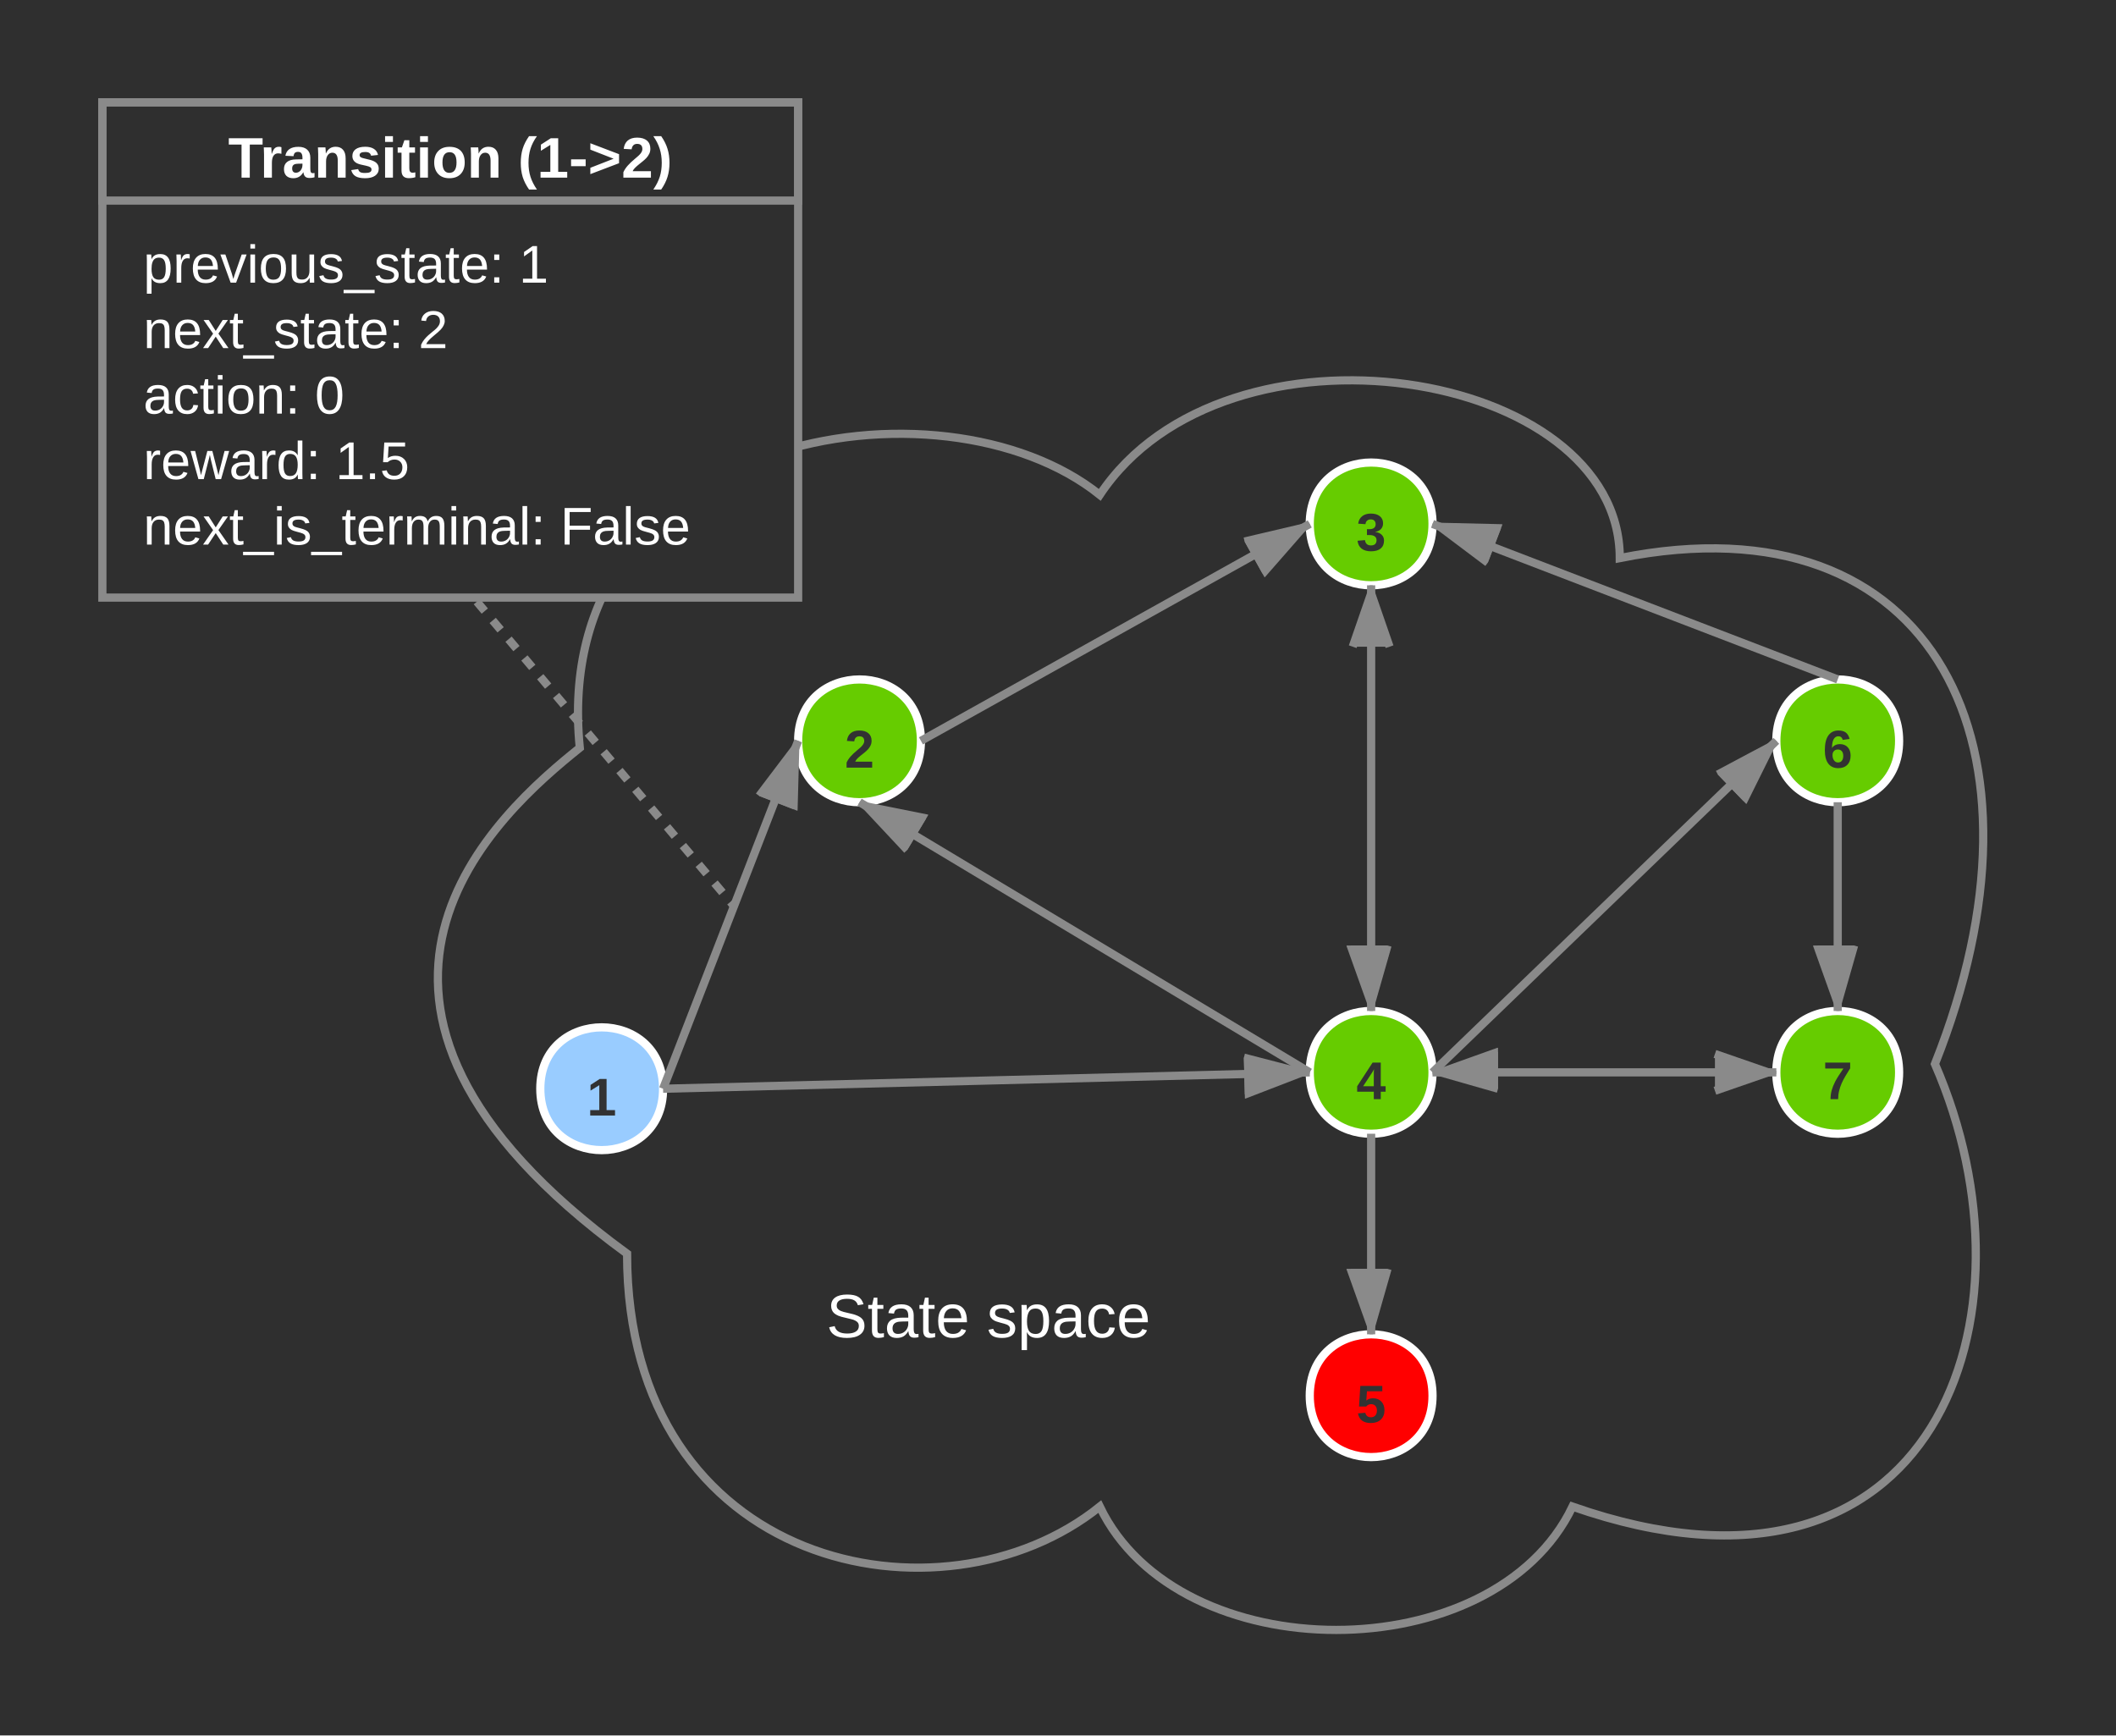
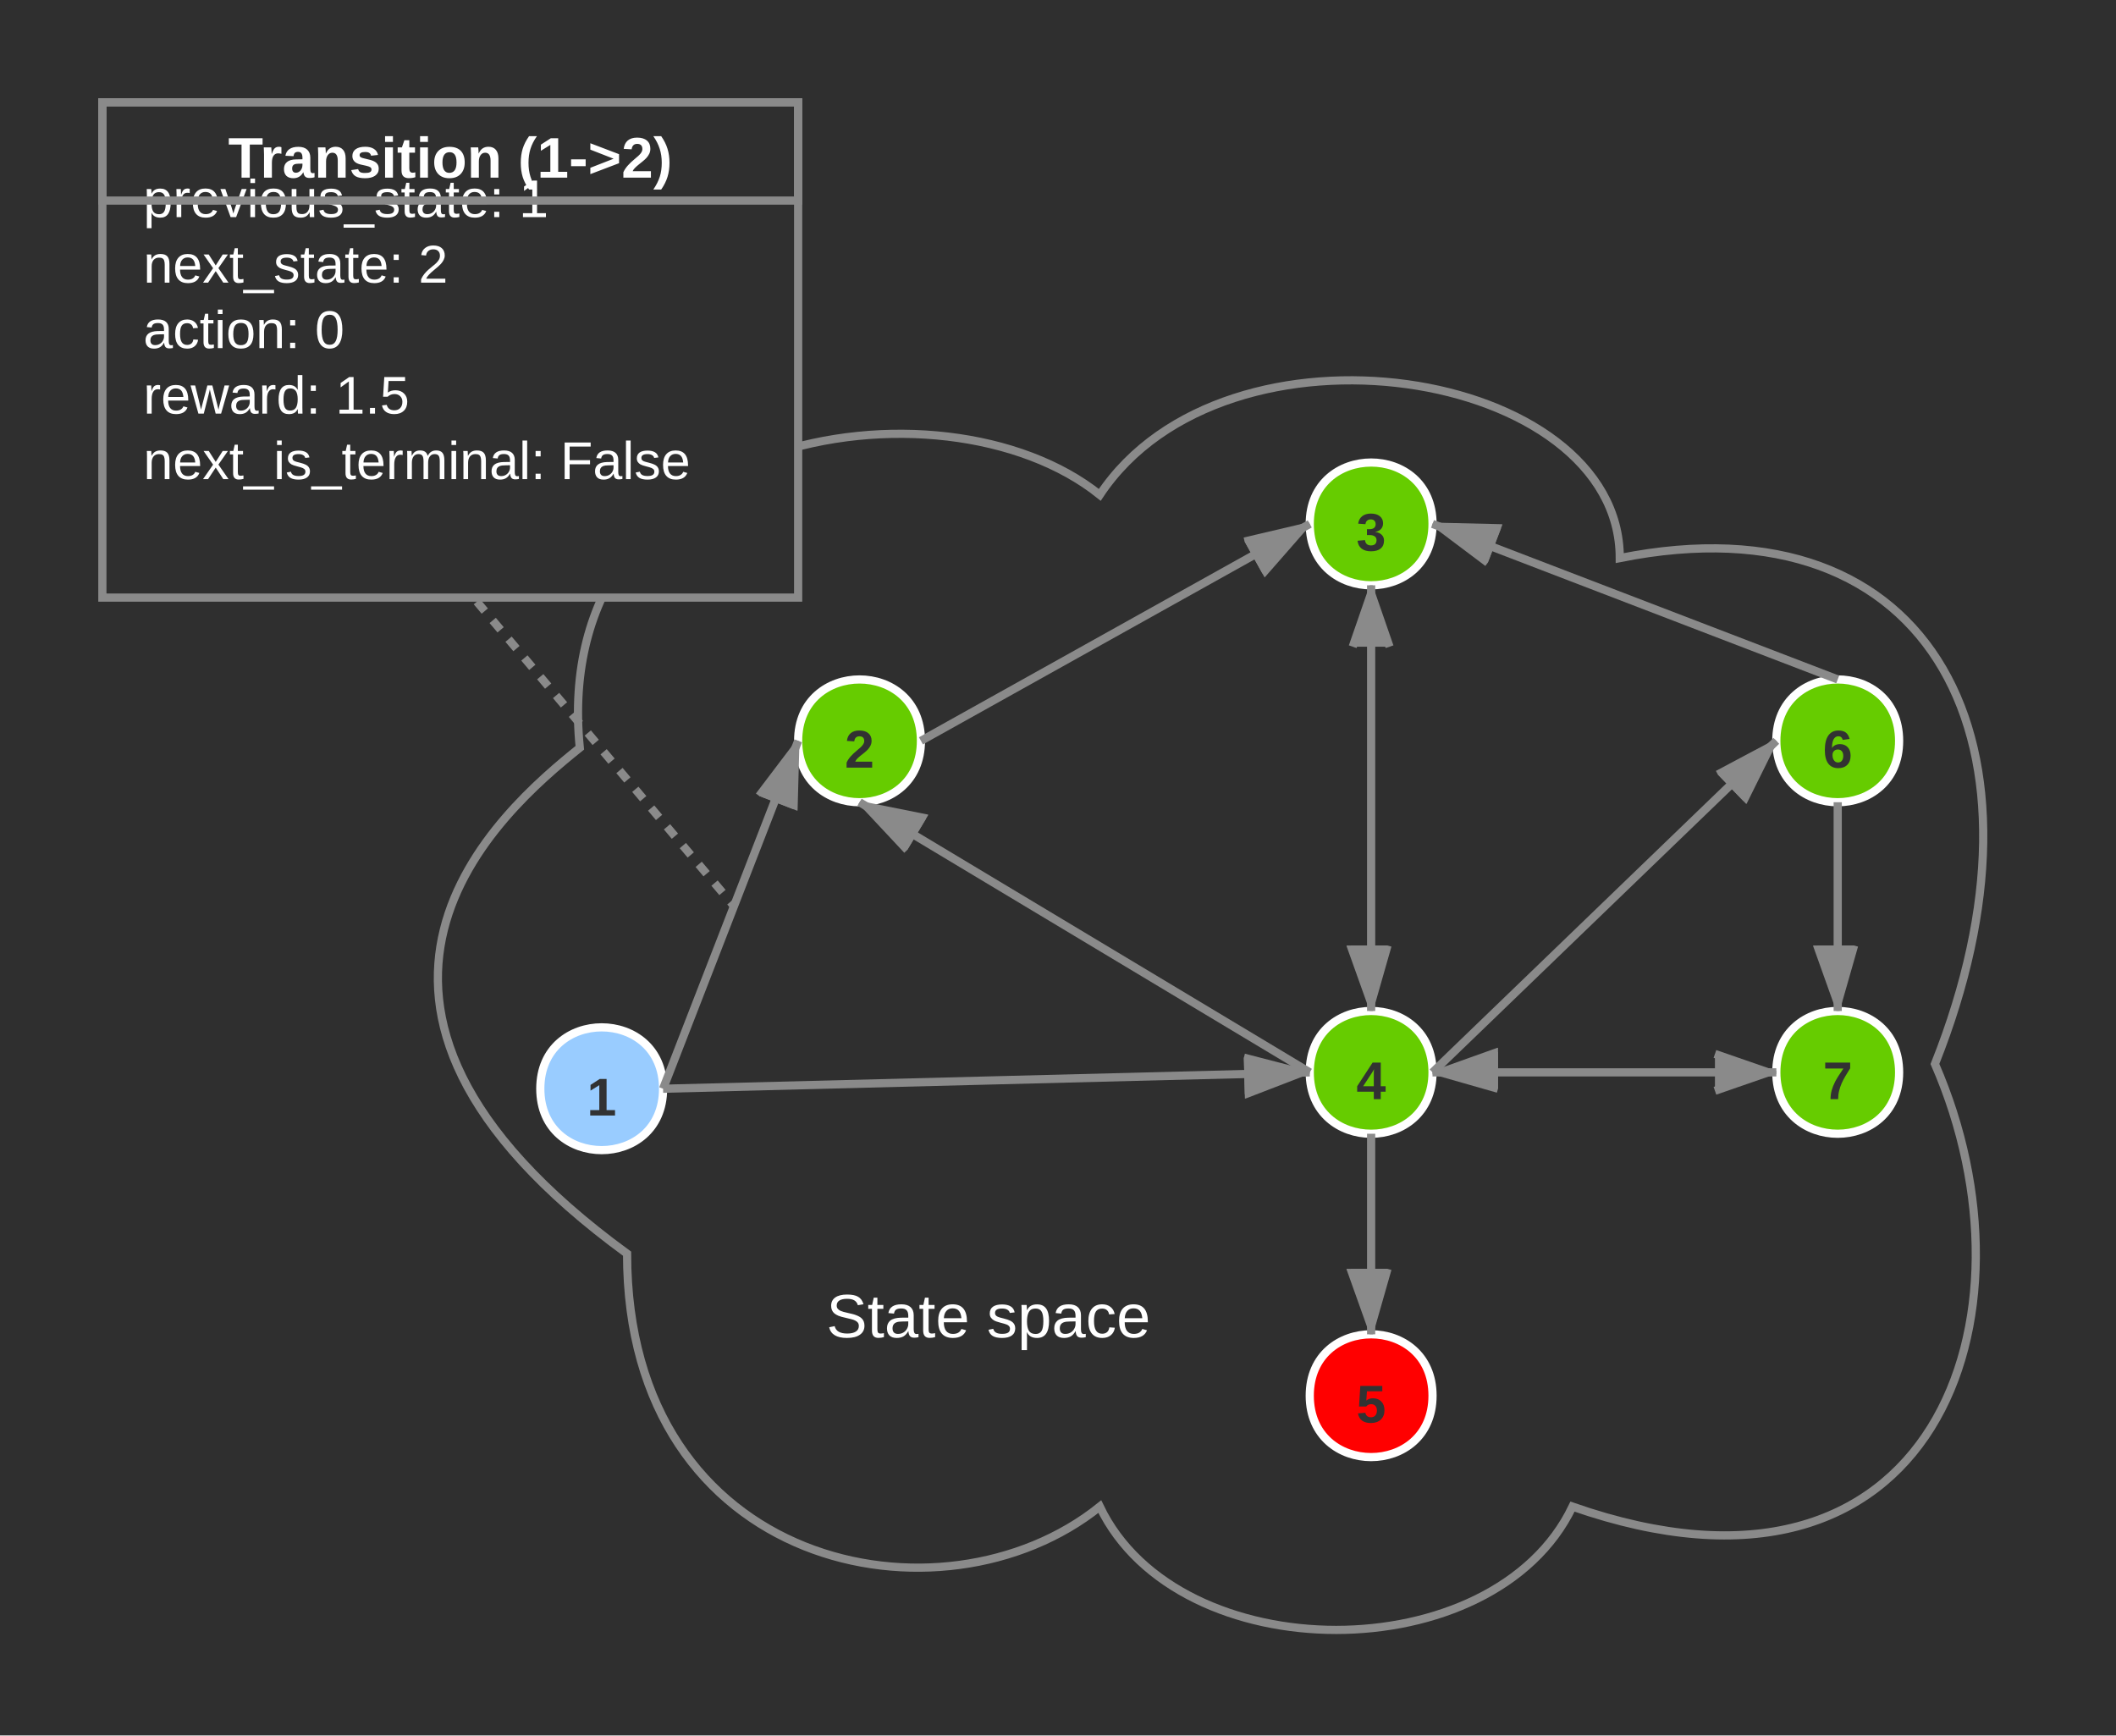
<svg xmlns="http://www.w3.org/2000/svg" id="SvgjsSvg1129" width="517.003" height="424" version="1.1">
  <defs id="SvgjsDefs1130">
-     <marker id="SvgjsMarker1196" markerWidth="16" markerHeight="12" refX="16" refY="6" viewBox="0 0 16 12" orient="auto" markerUnits="userSpaceOnUse" stroke-dasharray="0,0">
-       <path id="SvgjsPath1197" d="M0,2 L14,6 L0,11 L0,2" fill="#8a8a8a" stroke="#8a8a8a" stroke-width="2" />
+     <marker id="SvgjsMarker1196" stroke-dasharray="0 0" markerHeight="12" markerUnits="userSpaceOnUse" markerWidth="16" orient="auto" refX="16" refY="6" viewBox="0 0 16 12">
+       <path id="SvgjsPath1197" fill="#8a8a8a" stroke="#8a8a8a" stroke-width="2" d="M0,2 L14,6 L0,11 L0,2" />
    </marker>
-     <marker id="SvgjsMarker1200" markerWidth="16" markerHeight="12" refX="16" refY="6" viewBox="0 0 16 12" orient="auto" markerUnits="userSpaceOnUse" stroke-dasharray="0,0">
-       <path id="SvgjsPath1201" d="M0,2 L14,6 L0,11 L0,2" fill="#8a8a8a" stroke="#8a8a8a" stroke-width="2" />
+     <marker id="SvgjsMarker1200" stroke-dasharray="0 0" markerHeight="12" markerUnits="userSpaceOnUse" markerWidth="16" orient="auto" refX="16" refY="6" viewBox="0 0 16 12">
+       <path id="SvgjsPath1201" fill="#8a8a8a" stroke="#8a8a8a" stroke-width="2" d="M0,2 L14,6 L0,11 L0,2" />
    </marker>
-     <marker id="SvgjsMarker1204" markerWidth="16" markerHeight="12" refX="0" refY="6" viewBox="0 0 16 12" orient="auto" markerUnits="userSpaceOnUse" stroke-dasharray="0,0">
-       <path id="SvgjsPath1205" d="M15,1.5 L2,6 L15,10.5" fill="#8a8a8a" stroke="#8a8a8a" stroke-width="2" />
+     <marker id="SvgjsMarker1204" stroke-dasharray="0 0" markerHeight="12" markerUnits="userSpaceOnUse" markerWidth="16" orient="auto" refX="0" refY="6" viewBox="0 0 16 12">
+       <path id="SvgjsPath1205" fill="#8a8a8a" stroke="#8a8a8a" stroke-width="2" d="M15,1.5 L2,6 L15,10.5" />
    </marker>
-     <marker id="SvgjsMarker1206" markerWidth="16" markerHeight="12" refX="16" refY="6" viewBox="0 0 16 12" orient="auto" markerUnits="userSpaceOnUse" stroke-dasharray="0,0">
-       <path id="SvgjsPath1207" d="M0,2 L14,6 L0,11 L0,2" fill="#8a8a8a" stroke="#8a8a8a" stroke-width="2" />
+     <marker id="SvgjsMarker1206" stroke-dasharray="0 0" markerHeight="12" markerUnits="userSpaceOnUse" markerWidth="16" orient="auto" refX="16" refY="6" viewBox="0 0 16 12">
+       <path id="SvgjsPath1207" fill="#8a8a8a" stroke="#8a8a8a" stroke-width="2" d="M0,2 L14,6 L0,11 L0,2" />
    </marker>
-     <marker id="SvgjsMarker1210" markerWidth="16" markerHeight="12" refX="16" refY="6" viewBox="0 0 16 12" orient="auto" markerUnits="userSpaceOnUse" stroke-dasharray="0,0">
-       <path id="SvgjsPath1211" d="M0,2 L14,6 L0,11 L0,2" fill="#8a8a8a" stroke="#8a8a8a" stroke-width="2" />
+     <marker id="SvgjsMarker1210" stroke-dasharray="0 0" markerHeight="12" markerUnits="userSpaceOnUse" markerWidth="16" orient="auto" refX="16" refY="6" viewBox="0 0 16 12">
+       <path id="SvgjsPath1211" fill="#8a8a8a" stroke="#8a8a8a" stroke-width="2" d="M0,2 L14,6 L0,11 L0,2" />
    </marker>
-     <marker id="SvgjsMarker1214" markerWidth="16" markerHeight="12" refX="16" refY="6" viewBox="0 0 16 12" orient="auto" markerUnits="userSpaceOnUse" stroke-dasharray="0,0">
-       <path id="SvgjsPath1215" d="M0,2 L14,6 L0,11 L0,2" fill="#8a8a8a" stroke="#8a8a8a" stroke-width="2" />
+     <marker id="SvgjsMarker1214" stroke-dasharray="0 0" markerHeight="12" markerUnits="userSpaceOnUse" markerWidth="16" orient="auto" refX="16" refY="6" viewBox="0 0 16 12">
+       <path id="SvgjsPath1215" fill="#8a8a8a" stroke="#8a8a8a" stroke-width="2" d="M0,2 L14,6 L0,11 L0,2" />
    </marker>
-     <marker id="SvgjsMarker1218" markerWidth="16" markerHeight="12" refX="16" refY="6" viewBox="0 0 16 12" orient="auto" markerUnits="userSpaceOnUse" stroke-dasharray="0,0">
-       <path id="SvgjsPath1219" d="M0,2 L14,6 L0,11 L0,2" fill="#8a8a8a" stroke="#8a8a8a" stroke-width="2" />
+     <marker id="SvgjsMarker1218" stroke-dasharray="0 0" markerHeight="12" markerUnits="userSpaceOnUse" markerWidth="16" orient="auto" refX="16" refY="6" viewBox="0 0 16 12">
+       <path id="SvgjsPath1219" fill="#8a8a8a" stroke="#8a8a8a" stroke-width="2" d="M0,2 L14,6 L0,11 L0,2" />
    </marker>
-     <marker id="SvgjsMarker1222" markerWidth="16" markerHeight="12" refX="0" refY="6" viewBox="0 0 16 12" orient="auto" markerUnits="userSpaceOnUse" stroke-dasharray="0,0">
-       <path id="SvgjsPath1223" d="M15,1.5 L2,6 L15,10.5" fill="#8a8a8a" stroke="#8a8a8a" stroke-width="2" />
+     <marker id="SvgjsMarker1222" stroke-dasharray="0 0" markerHeight="12" markerUnits="userSpaceOnUse" markerWidth="16" orient="auto" refX="0" refY="6" viewBox="0 0 16 12">
+       <path id="SvgjsPath1223" fill="#8a8a8a" stroke="#8a8a8a" stroke-width="2" d="M15,1.5 L2,6 L15,10.5" />
    </marker>
-     <marker id="SvgjsMarker1224" markerWidth="16" markerHeight="12" refX="16" refY="6" viewBox="0 0 16 12" orient="auto" markerUnits="userSpaceOnUse" stroke-dasharray="0,0">
-       <path id="SvgjsPath1225" d="M0,2 L14,6 L0,11 L0,2" fill="#8a8a8a" stroke="#8a8a8a" stroke-width="2" />
+     <marker id="SvgjsMarker1224" stroke-dasharray="0 0" markerHeight="12" markerUnits="userSpaceOnUse" markerWidth="16" orient="auto" refX="16" refY="6" viewBox="0 0 16 12">
+       <path id="SvgjsPath1225" fill="#8a8a8a" stroke="#8a8a8a" stroke-width="2" d="M0,2 L14,6 L0,11 L0,2" />
    </marker>
-     <marker id="SvgjsMarker1228" markerWidth="16" markerHeight="12" refX="16" refY="6" viewBox="0 0 16 12" orient="auto" markerUnits="userSpaceOnUse" stroke-dasharray="0,0">
-       <path id="SvgjsPath1229" d="M0,2 L14,6 L0,11 L0,2" fill="#8a8a8a" stroke="#8a8a8a" stroke-width="2" />
+     <marker id="SvgjsMarker1228" stroke-dasharray="0 0" markerHeight="12" markerUnits="userSpaceOnUse" markerWidth="16" orient="auto" refX="16" refY="6" viewBox="0 0 16 12">
+       <path id="SvgjsPath1229" fill="#8a8a8a" stroke="#8a8a8a" stroke-width="2" d="M0,2 L14,6 L0,11 L0,2" />
    </marker>
-     <marker id="SvgjsMarker1234" markerWidth="16" markerHeight="12" refX="16" refY="6" viewBox="0 0 16 12" orient="auto" markerUnits="userSpaceOnUse" stroke-dasharray="0,0">
-       <path id="SvgjsPath1235" d="M0,2 L14,6 L0,11 L0,2" fill="#8a8a8a" stroke="#8a8a8a" stroke-width="2" />
+     <marker id="SvgjsMarker1234" stroke-dasharray="0 0" markerHeight="12" markerUnits="userSpaceOnUse" markerWidth="16" orient="auto" refX="16" refY="6" viewBox="0 0 16 12">
+       <path id="SvgjsPath1235" fill="#8a8a8a" stroke="#8a8a8a" stroke-width="2" d="M0,2 L14,6 L0,11 L0,2" />
    </marker>
-     <marker id="SvgjsMarker1238" markerWidth="16" markerHeight="12" refX="16" refY="6" viewBox="0 0 16 12" orient="auto" markerUnits="userSpaceOnUse" stroke-dasharray="0,0">
-       <path id="SvgjsPath1239" d="M0,2 L14,6 L0,11 L0,2" fill="#8a8a8a" stroke="#8a8a8a" stroke-width="2" />
+     <marker id="SvgjsMarker1238" stroke-dasharray="0 0" markerHeight="12" markerUnits="userSpaceOnUse" markerWidth="16" orient="auto" refX="16" refY="6" viewBox="0 0 16 12">
+       <path id="SvgjsPath1239" fill="#8a8a8a" stroke="#8a8a8a" stroke-width="2" d="M0,2 L14,6 L0,11 L0,2" />
    </marker>
  </defs>
  <rect id="SvgjsRect1131" width="517.003" height="424" fill="#2f2f2f" />
  <g id="SvgjsG1132" transform="translate(107.0114,90.00569)">
-     <path id="SvgjsPath1133" d="M 46.2 216.3C -38.5 154.5 15.4 108.15 34.65 92.7C 26.95 15.45 123.2 0 161.7 30.9C 192.5 -15.45 288.75 0 288.75 46.35C 365.75 30.9 396.55 92.7 365.75 169.95C 392.7 231.75 365.75 309 277.2 278.1C 257.95 318.27 180.95 318.27 161.7 278.1C 123.2 309 46.2 293.55 46.2 216.3Z" stroke="rgba(138,138,138,1)" stroke-width="2" fill="none" />
-     <g id="SvgjsG1134">
-       <text id="SvgjsText1135" font-family="微软雅黑" text-anchor="middle" font-size="13px" width="365px" fill="#323232" font-weight="400" align="middle" anchor="middle" family="微软雅黑" size="13px" weight="400" font-style="" opacity="1" y="145.05" transform="rotate(0)" />
-     </g>
+     <path id="SvgjsPath1133" fill="none" stroke="rgba(138,138,138,1)" stroke-width="2" d="M 46.2 216.3C -38.5 154.5 15.4 108.15 34.65 92.7C 26.95 15.45 123.2 0 161.7 30.9C 192.5 -15.45 288.75 0 288.75 46.35C 365.75 30.9 396.55 92.7 365.75 169.95C 392.7 231.75 365.75 309 277.2 278.1C 257.95 318.27 180.95 318.27 161.7 278.1C 123.2 309 46.2 293.55 46.2 216.3Z" />
  </g>
  <g id="SvgjsG1136" transform="translate(25.01138,25.00569)">
-     <path id="SvgjsPath1137" d="M 0 0L 170 0L 170 121L 0 121Z" stroke="rgba(138,138,138,1)" stroke-width="2" fill-opacity="1" fill="#2f2f2f" />
+     <path id="SvgjsPath1137" fill="#2f2f2f" fill-opacity="1" stroke="rgba(138,138,138,1)" stroke-width="2" d="M 0 0L 170 0L 170 121L 0 121Z" />
    <g id="SvgjsG1138">
-       <text id="SvgjsText1139" font-family="Arial" text-anchor="start" font-size="13px" width="150px" fill="#ffffff" font-weight="400" align="middle" anchor="start" family="Arial" size="13px" weight="400" font-style="" opacity="1" y="12.05" transform="rotate(0)">
-         <tspan id="SvgjsTspan1140" dy="16" x="10">
-           <tspan id="SvgjsTspan1141" style="text-decoration:;"> </tspan>
+       <text id="SvgjsText1139" width="150" y="12.05" fill="#fff" align="middle" anchor="start" family="Arial" font-family="Arial" font-size="13" font-weight="400" opacity="1" size="13" text-anchor="start" transform="rotate(0)" weight="400">
+         <tspan id="SvgjsTspan1142" x="10" dy="16">
+           <tspan id="SvgjsTspan1143">previous_state: 1</tspan>
        </tspan>
-         <tspan id="SvgjsTspan1142" dy="16" x="10">
-           <tspan id="SvgjsTspan1143" style="text-decoration:;">previous_state: 1</tspan>
+         <tspan id="SvgjsTspan1144" x="10" dy="16">
+           <tspan id="SvgjsTspan1145">next_state: 2</tspan>
        </tspan>
-         <tspan id="SvgjsTspan1144" dy="16" x="10">
-           <tspan id="SvgjsTspan1145" style="text-decoration:;">next_state: 2</tspan>
+         <tspan id="SvgjsTspan1146" x="10" dy="16">
+           <tspan id="SvgjsTspan1147">action: 0</tspan>
        </tspan>
-         <tspan id="SvgjsTspan1146" dy="16" x="10">
-           <tspan id="SvgjsTspan1147" style="text-decoration:;">action: 0</tspan>
+         <tspan id="SvgjsTspan1148" x="10" dy="16">
+           <tspan id="SvgjsTspan1149">reward: 1.5</tspan>
        </tspan>
-         <tspan id="SvgjsTspan1148" dy="16" x="10">
-           <tspan id="SvgjsTspan1149" style="text-decoration:;">reward: 1.5</tspan>
-         </tspan>
-         <tspan id="SvgjsTspan1150" dy="16" x="10">
-           <tspan id="SvgjsTspan1151" style="text-decoration:;">next_is_terminal: False</tspan>
+         <tspan id="SvgjsTspan1150" x="10" dy="16">
+           <tspan id="SvgjsTspan1151">next_is_terminal: False</tspan>
        </tspan>
      </text>
    </g>
  </g>
  <g id="SvgjsG1152" transform="translate(132.0114,251.0057)">
-     <path id="SvgjsPath1153" d="M 0 15C 0 -5 30 -5 30 15C 30 35 0 35 0 15Z" stroke="rgba(255,255,255,1)" stroke-width="2" fill-opacity="1" fill="#99ccff" />
+     <path id="SvgjsPath1153" fill="#9cf" fill-opacity="1" stroke="rgba(255,255,255,1)" stroke-width="2" d="M 0 15C 0 -5 30 -5 30 15C 30 35 0 35 0 15Z" />
    <g id="SvgjsG1154">
-       <text id="SvgjsText1155" font-family="Arial" text-anchor="middle" font-size="13px" width="10px" fill="#323232" font-weight="700" align="middle" anchor="middle" family="Arial" size="13px" weight="700" font-style="" opacity="1" y="5.55" transform="rotate(0)">
-         <tspan id="SvgjsTspan1156" dy="16" x="15">
-           <tspan id="SvgjsTspan1157" style="text-decoration:;">1</tspan>
+       <text id="SvgjsText1155" width="10" y="5.55" fill="#323232" align="middle" anchor="middle" family="Arial" font-family="Arial" font-size="13" font-weight="700" opacity="1" size="13" text-anchor="middle" transform="rotate(0)" weight="700">
+         <tspan id="SvgjsTspan1156" x="15" dy="16">
+           <tspan id="SvgjsTspan1157">1</tspan>
        </tspan>
      </text>
    </g>
  </g>
  <g id="SvgjsG1158" transform="translate(195.0114,166.0057)">
-     <path id="SvgjsPath1159" d="M 0 15C 0 -5 30 -5 30 15C 30 35 0 35 0 15Z" stroke="rgba(255,255,255,1)" stroke-width="2" fill-opacity="1" fill="#66cc00" />
+     <path id="SvgjsPath1159" fill="#6c0" fill-opacity="1" stroke="rgba(255,255,255,1)" stroke-width="2" d="M 0 15C 0 -5 30 -5 30 15C 30 35 0 35 0 15Z" />
    <g id="SvgjsG1160">
-       <text id="SvgjsText1161" font-family="Arial" text-anchor="middle" font-size="13px" width="10px" fill="#323232" font-weight="700" align="middle" anchor="middle" family="Arial" size="13px" weight="700" font-style="" opacity="1" y="5.55" transform="rotate(0)">
-         <tspan id="SvgjsTspan1162" dy="16" x="15">
-           <tspan id="SvgjsTspan1163" style="text-decoration:;">2</tspan>
+       <text id="SvgjsText1161" width="10" y="5.55" fill="#323232" align="middle" anchor="middle" family="Arial" font-family="Arial" font-size="13" font-weight="700" opacity="1" size="13" text-anchor="middle" transform="rotate(0)" weight="700">
+         <tspan id="SvgjsTspan1162" x="15" dy="16">
+           <tspan id="SvgjsTspan1163">2</tspan>
        </tspan>
      </text>
    </g>
  </g>
  <g id="SvgjsG1164" transform="translate(320.0114,326.0057)">
-     <path id="SvgjsPath1165" d="M 0 15C 0 -5 30 -5 30 15C 30 35 0 35 0 15Z" stroke="rgba(255,255,255,1)" stroke-width="2" fill-opacity="1" fill="#ff0000" />
+     <path id="SvgjsPath1165" fill="red" fill-opacity="1" stroke="rgba(255,255,255,1)" stroke-width="2" d="M 0 15C 0 -5 30 -5 30 15C 30 35 0 35 0 15Z" />
    <g id="SvgjsG1166">
-       <text id="SvgjsText1167" font-family="Arial" text-anchor="middle" font-size="13px" width="10px" fill="#323232" font-weight="700" align="middle" anchor="middle" family="Arial" size="13px" weight="700" font-style="" opacity="1" y="5.55" transform="rotate(0)">
-         <tspan id="SvgjsTspan1168" dy="16" x="15">
-           <tspan id="SvgjsTspan1169" style="text-decoration:;">5</tspan>
+       <text id="SvgjsText1167" width="10" y="5.55" fill="#323232" align="middle" anchor="middle" family="Arial" font-family="Arial" font-size="13" font-weight="700" opacity="1" size="13" text-anchor="middle" transform="rotate(0)" weight="700">
+         <tspan id="SvgjsTspan1168" x="15" dy="16">
+           <tspan id="SvgjsTspan1169">5</tspan>
        </tspan>
      </text>
    </g>
  </g>
  <g id="SvgjsG1170" transform="translate(320.0114,113.0057)">
-     <path id="SvgjsPath1171" d="M 0 15C 0 -5 30 -5 30 15C 30 35 0 35 0 15Z" stroke="rgba(255,255,255,1)" stroke-width="2" fill-opacity="1" fill="#66cc00" />
+     <path id="SvgjsPath1171" fill="#6c0" fill-opacity="1" stroke="rgba(255,255,255,1)" stroke-width="2" d="M 0 15C 0 -5 30 -5 30 15C 30 35 0 35 0 15Z" />
    <g id="SvgjsG1172">
-       <text id="SvgjsText1173" font-family="Arial" text-anchor="middle" font-size="13px" width="10px" fill="#323232" font-weight="700" align="middle" anchor="middle" family="Arial" size="13px" weight="700" font-style="" opacity="1" y="5.55" transform="rotate(0)">
-         <tspan id="SvgjsTspan1174" dy="16" x="15">
-           <tspan id="SvgjsTspan1175" style="text-decoration:;">3</tspan>
+       <text id="SvgjsText1173" width="10" y="5.55" fill="#323232" align="middle" anchor="middle" family="Arial" font-family="Arial" font-size="13" font-weight="700" opacity="1" size="13" text-anchor="middle" transform="rotate(0)" weight="700">
+         <tspan id="SvgjsTspan1174" x="15" dy="16">
+           <tspan id="SvgjsTspan1175">3</tspan>
        </tspan>
      </text>
    </g>
  </g>
  <g id="SvgjsG1176" transform="translate(320.0114,247.0057)">
-     <path id="SvgjsPath1177" d="M 0 15C 0 -5 30 -5 30 15C 30 35 0 35 0 15Z" stroke="rgba(255,255,255,1)" stroke-width="2" fill-opacity="1" fill="#66cc00" />
+     <path id="SvgjsPath1177" fill="#6c0" fill-opacity="1" stroke="rgba(255,255,255,1)" stroke-width="2" d="M 0 15C 0 -5 30 -5 30 15C 30 35 0 35 0 15Z" />
    <g id="SvgjsG1178">
-       <text id="SvgjsText1179" font-family="Arial" text-anchor="middle" font-size="13px" width="10px" fill="#323232" font-weight="700" align="middle" anchor="middle" family="Arial" size="13px" weight="700" font-style="" opacity="1" y="5.55" transform="rotate(0)">
-         <tspan id="SvgjsTspan1180" dy="16" x="15">
-           <tspan id="SvgjsTspan1181" style="text-decoration:;">4</tspan>
+       <text id="SvgjsText1179" width="10" y="5.55" fill="#323232" align="middle" anchor="middle" family="Arial" font-family="Arial" font-size="13" font-weight="700" opacity="1" size="13" text-anchor="middle" transform="rotate(0)" weight="700">
+         <tspan id="SvgjsTspan1180" x="15" dy="16">
+           <tspan id="SvgjsTspan1181">4</tspan>
        </tspan>
      </text>
    </g>
  </g>
  <g id="SvgjsG1182" transform="translate(434.0114,166.0057)">
-     <path id="SvgjsPath1183" d="M 0 15C 0 -5 30 -5 30 15C 30 35 0 35 0 15Z" stroke="rgba(255,255,255,1)" stroke-width="2" fill-opacity="1" fill="#66cc00" />
+     <path id="SvgjsPath1183" fill="#6c0" fill-opacity="1" stroke="rgba(255,255,255,1)" stroke-width="2" d="M 0 15C 0 -5 30 -5 30 15C 30 35 0 35 0 15Z" />
    <g id="SvgjsG1184">
-       <text id="SvgjsText1185" font-family="Arial" text-anchor="middle" font-size="13px" width="10px" fill="#323232" font-weight="700" align="middle" anchor="middle" family="Arial" size="13px" weight="700" font-style="" opacity="1" y="5.55" transform="rotate(0)">
-         <tspan id="SvgjsTspan1186" dy="16" x="15">
-           <tspan id="SvgjsTspan1187" style="text-decoration:;">6</tspan>
+       <text id="SvgjsText1185" width="10" y="5.55" fill="#323232" align="middle" anchor="middle" family="Arial" font-family="Arial" font-size="13" font-weight="700" opacity="1" size="13" text-anchor="middle" transform="rotate(0)" weight="700">
+         <tspan id="SvgjsTspan1186" x="15" dy="16">
+           <tspan id="SvgjsTspan1187">6</tspan>
        </tspan>
      </text>
    </g>
  </g>
  <g id="SvgjsG1188" transform="translate(434.0114,247.0057)">
-     <path id="SvgjsPath1189" d="M 0 15C 0 -5 30 -5 30 15C 30 35 0 35 0 15Z" stroke="rgba(255,255,255,1)" stroke-width="2" fill-opacity="1" fill="#66cc00" />
+     <path id="SvgjsPath1189" fill="#6c0" fill-opacity="1" stroke="rgba(255,255,255,1)" stroke-width="2" d="M 0 15C 0 -5 30 -5 30 15C 30 35 0 35 0 15Z" />
    <g id="SvgjsG1190">
-       <text id="SvgjsText1191" font-family="Arial" text-anchor="middle" font-size="13px" width="10px" fill="#323232" font-weight="700" align="middle" anchor="middle" family="Arial" size="13px" weight="700" font-style="" opacity="1" y="5.55" transform="rotate(0)">
-         <tspan id="SvgjsTspan1192" dy="16" x="15">
-           <tspan id="SvgjsTspan1193" style="text-decoration:;">7</tspan>
+       <text id="SvgjsText1191" width="10" y="5.55" fill="#323232" align="middle" anchor="middle" family="Arial" font-family="Arial" font-size="13" font-weight="700" opacity="1" size="13" text-anchor="middle" transform="rotate(0)" weight="700">
+         <tspan id="SvgjsTspan1192" x="15" dy="16">
+           <tspan id="SvgjsTspan1193">7</tspan>
        </tspan>
      </text>
    </g>
  </g>
  <g id="SvgjsG1194">
-     <path id="SvgjsPath1195" d="M162.011 266.006L195.011 181.006" stroke="#8a8a8a" stroke-width="2" fill="none" marker-end="url(#SvgjsMarker1196)" />
+     <path id="SvgjsPath1195" fill="none" stroke="#8a8a8a" stroke-width="2" marker-end="url(#SvgjsMarker1196)" d="M162.011 266.006L195.011 181.006" />
  </g>
  <g id="SvgjsG1198">
-     <path id="SvgjsPath1199" d="M225.011 181.006L320.011 128.006" stroke="#8a8a8a" stroke-width="2" fill="none" marker-end="url(#SvgjsMarker1200)" />
+     <path id="SvgjsPath1199" fill="none" stroke="#8a8a8a" stroke-width="2" marker-end="url(#SvgjsMarker1200)" d="M225.011 181.006L320.011 128.006" />
  </g>
  <g id="SvgjsG1202">
-     <path id="SvgjsPath1203" d="M335.011 143.006L335.011 247.006" stroke="#8a8a8a" stroke-width="2" fill="none" marker-start="url(#SvgjsMarker1204)" marker-end="url(#SvgjsMarker1206)" />
+     <path id="SvgjsPath1203" fill="none" stroke="#8a8a8a" stroke-width="2" marker-end="url(#SvgjsMarker1206)" marker-start="url(#SvgjsMarker1204)" d="M335.011 143.006L335.011 247.006" />
  </g>
  <g id="SvgjsG1208">
-     <path id="SvgjsPath1209" d="M350.011 262.006L434.011 181.006" stroke="#8a8a8a" stroke-width="2" fill="none" marker-end="url(#SvgjsMarker1210)" />
+     <path id="SvgjsPath1209" fill="none" stroke="#8a8a8a" stroke-width="2" marker-end="url(#SvgjsMarker1210)" d="M350.011 262.006L434.011 181.006" />
  </g>
  <g id="SvgjsG1212">
-     <path id="SvgjsPath1213" d="M320.011 262.006L210.011 196.006" stroke="#8a8a8a" stroke-width="2" fill="none" marker-end="url(#SvgjsMarker1214)" />
+     <path id="SvgjsPath1213" fill="none" stroke="#8a8a8a" stroke-width="2" marker-end="url(#SvgjsMarker1214)" d="M320.011 262.006L210.011 196.006" />
  </g>
  <g id="SvgjsG1216">
-     <path id="SvgjsPath1217" d="M449.011 196.006L449.011 247.006" stroke="#8a8a8a" stroke-width="2" fill="none" marker-end="url(#SvgjsMarker1218)" />
+     <path id="SvgjsPath1217" fill="none" stroke="#8a8a8a" stroke-width="2" marker-end="url(#SvgjsMarker1218)" d="M449.011 196.006L449.011 247.006" />
  </g>
  <g id="SvgjsG1220">
-     <path id="SvgjsPath1221" d="M434.011 262.006L350.011 262.006" stroke="#8a8a8a" stroke-width="2" fill="none" marker-start="url(#SvgjsMarker1222)" marker-end="url(#SvgjsMarker1224)" />
+     <path id="SvgjsPath1221" fill="none" stroke="#8a8a8a" stroke-width="2" marker-end="url(#SvgjsMarker1224)" marker-start="url(#SvgjsMarker1222)" d="M434.011 262.006L350.011 262.006" />
  </g>
  <g id="SvgjsG1226">
-     <path id="SvgjsPath1227" d="M449.011 166.006L350.011 128.006" stroke="#8a8a8a" stroke-width="2" fill="none" marker-end="url(#SvgjsMarker1228)" />
+     <path id="SvgjsPath1227" fill="none" stroke="#8a8a8a" stroke-width="2" marker-end="url(#SvgjsMarker1228)" d="M449.011 166.006L350.011 128.006" />
  </g>
  <g id="SvgjsG1230">
-     <path id="SvgjsPath1231" d="M116.511 147.006L179.011 221.006" stroke-dasharray="3,3" stroke="#8a8a8a" stroke-width="2" fill="none" />
+     <path id="SvgjsPath1231" fill="none" stroke="#8a8a8a" stroke-dasharray="3 3" stroke-width="2" d="M116.511 147.006L179.011 221.006" />
  </g>
  <g id="SvgjsG1232">
-     <path id="SvgjsPath1233" d="M162.011 266.006L320.011 262.006" stroke="#8a8a8a" stroke-width="2" fill="none" marker-end="url(#SvgjsMarker1234)" />
+     <path id="SvgjsPath1233" fill="none" stroke="#8a8a8a" stroke-width="2" marker-end="url(#SvgjsMarker1234)" d="M162.011 266.006L320.011 262.006" />
  </g>
  <g id="SvgjsG1236">
-     <path id="SvgjsPath1237" d="M335.011 277.006L335.011 326.006" stroke="#8a8a8a" stroke-width="2" fill="none" marker-end="url(#SvgjsMarker1238)" />
+     <path id="SvgjsPath1237" fill="none" stroke="#8a8a8a" stroke-width="2" marker-end="url(#SvgjsMarker1238)" d="M335.011 277.006L335.011 326.006" />
  </g>
  <g id="SvgjsG1240" transform="translate(25.01138,25.00569)">
-     <path id="SvgjsPath1241" d="M 0 0L 170 0L 170 24L 0 24Z" stroke="rgba(138,138,138,1)" stroke-width="2" fill="none" />
+     <path id="SvgjsPath1241" fill="none" stroke="rgba(138,138,138,1)" stroke-width="2" d="M 0 0L 170 0L 170 24L 0 24Z" />
    <g id="SvgjsG1242">
-       <text id="SvgjsText1243" font-family="Arial" text-anchor="middle" font-size="14px" width="150px" fill="#ffffff" font-weight="700" align="middle" anchor="middle" family="Arial" size="14px" weight="700" font-style="" opacity="1" y="1.4" transform="rotate(0)">
-         <tspan id="SvgjsTspan1244" dy="17" x="85">
-           <tspan id="SvgjsTspan1245" style="text-decoration:;">Transition (1-&gt;2)</tspan>
+       <text id="SvgjsText1243" width="150" y="1.4" fill="#fff" align="middle" anchor="middle" family="Arial" font-family="Arial" font-size="14" font-weight="700" opacity="1" size="14" text-anchor="middle" transform="rotate(0)" weight="700">
+         <tspan id="SvgjsTspan1244" x="85" dy="17">
+           <tspan id="SvgjsTspan1245">Transition (1-&gt;2)</tspan>
        </tspan>
      </text>
    </g>
  </g>
  <g id="SvgjsG1246" transform="translate(147.0114,294.0057)">
-     <path id="SvgjsPath1247" d="M 0 0L 189 0L 189 52L 0 52Z" stroke="none" fill="none" />
+     <path id="SvgjsPath1247" fill="none" stroke="none" d="M 0 0L 189 0L 189 52L 0 52Z" />
    <g id="SvgjsG1248">
-       <text id="SvgjsText1249" font-family="Arial" text-anchor="middle" font-size="15px" width="189px" fill="#ffffff" font-weight="400" align="middle" anchor="middle" family="Arial" size="15px" weight="400" font-style="" opacity="1" y="14.75" transform="rotate(0)">
-         <tspan id="SvgjsTspan1250" dy="18" x="94.5">
-           <tspan id="SvgjsTspan1251" style="text-decoration:;">State space</tspan>
+       <text id="SvgjsText1249" width="189" y="14.75" fill="#fff" align="middle" anchor="middle" family="Arial" font-family="Arial" font-size="15" font-weight="400" opacity="1" size="15" text-anchor="middle" transform="rotate(0)" weight="400">
+         <tspan id="SvgjsTspan1250" x="94.5" dy="18">
+           <tspan id="SvgjsTspan1251">State space</tspan>
        </tspan>
      </text>
    </g>
  </g>
</svg>
